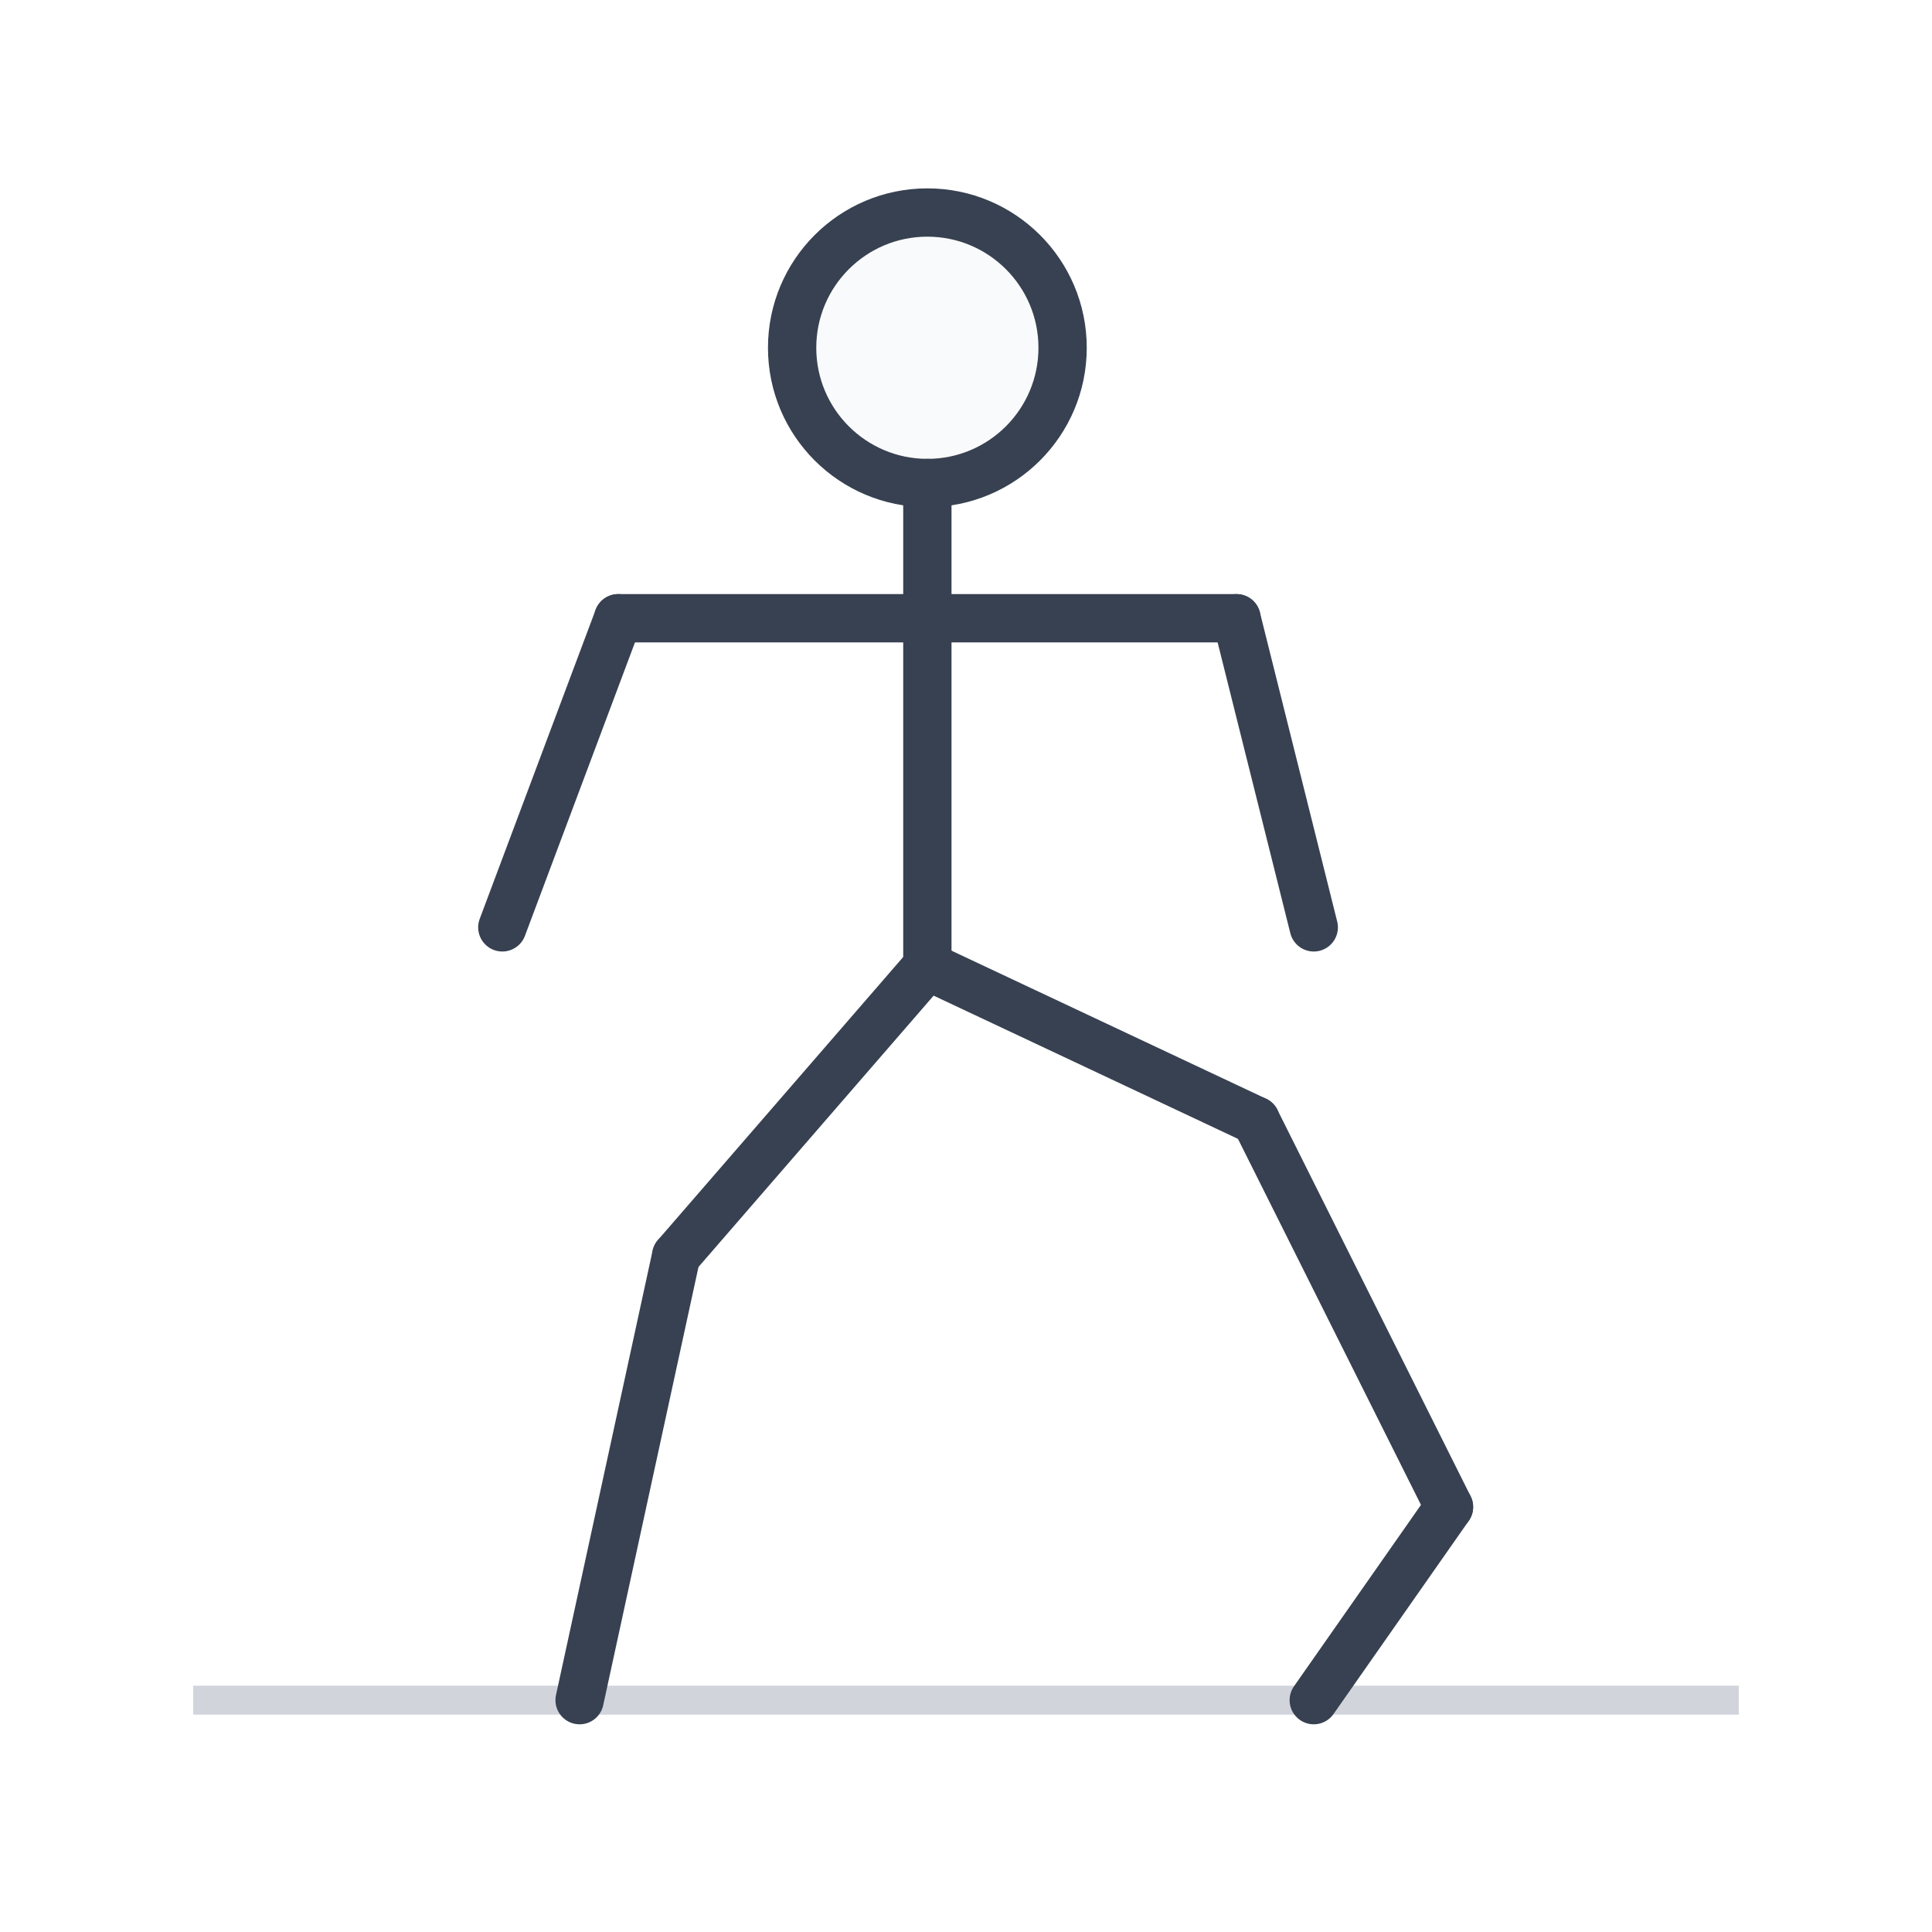
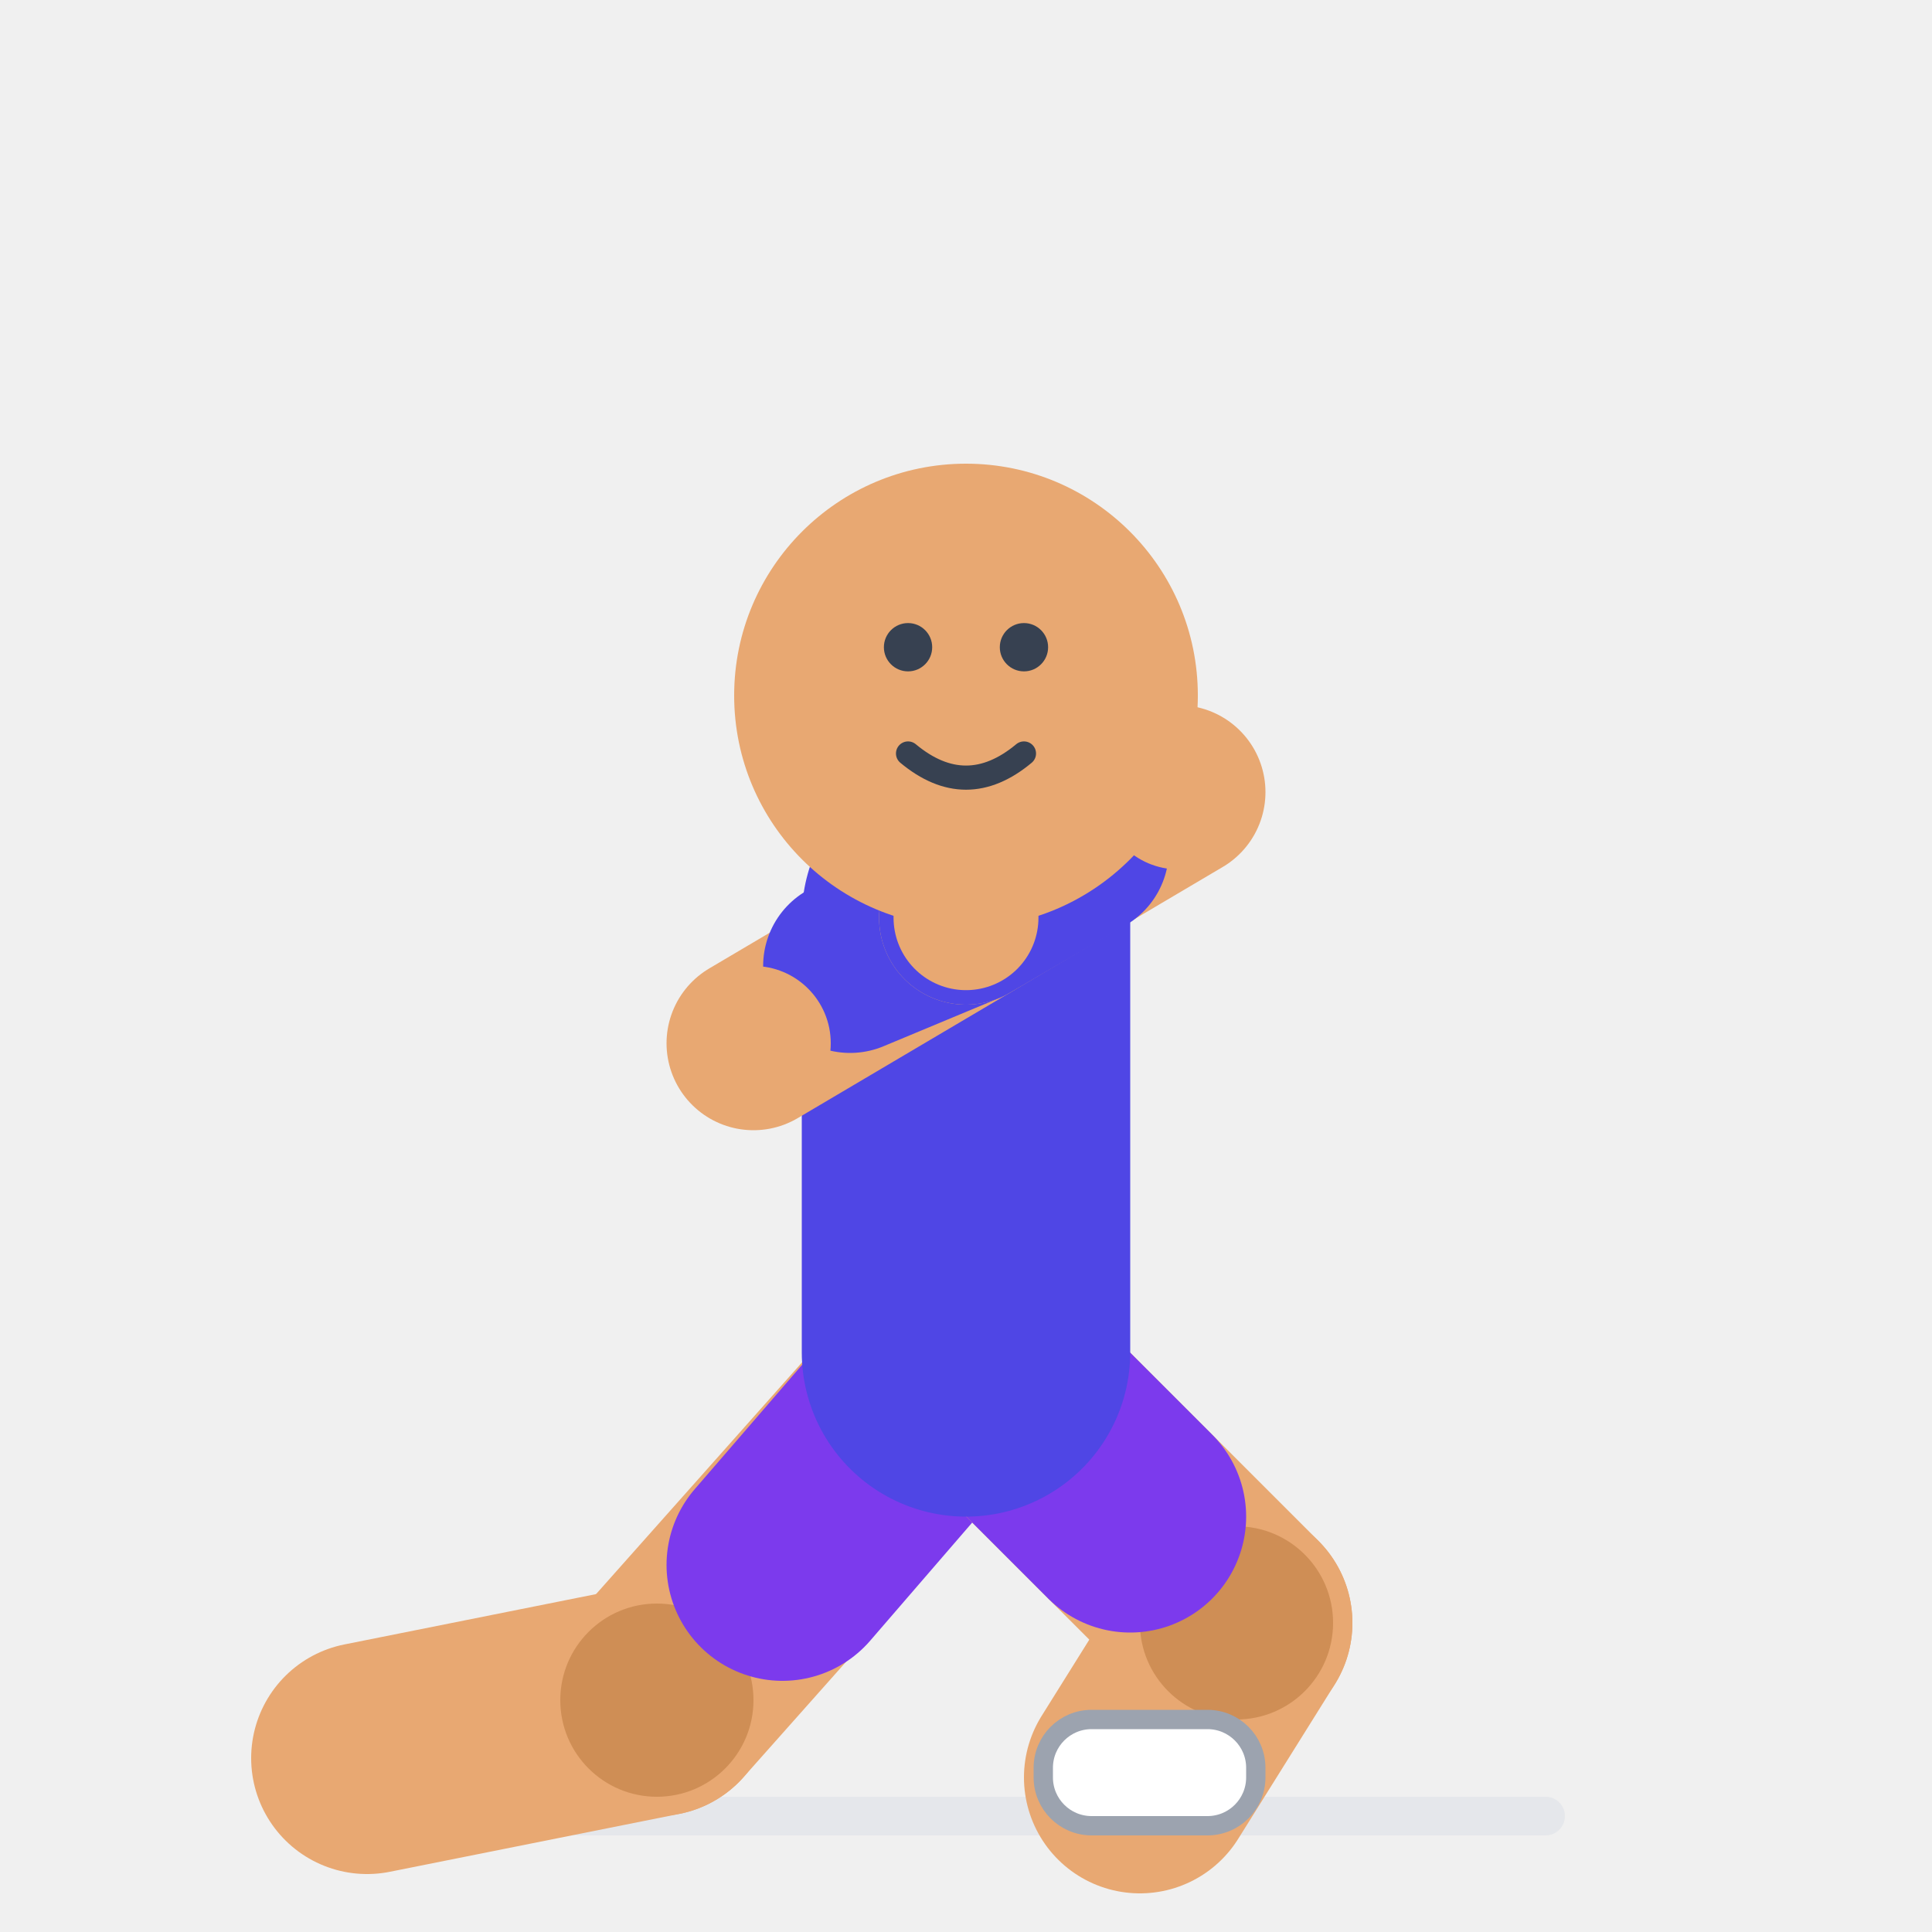
- <svg xmlns="http://www.w3.org/2000/svg" viewBox="0 0 100 100" width="100" height="100">
-   <rect width="100" height="100" fill="white" />
-   <line x1="10" y1="88" x2="90" y2="88" stroke="#d1d5db" stroke-width="1.5" />
-   <circle cx="48" cy="18" r="7" fill="#f9fafb" stroke="#374151" stroke-width="2.5" />
-   <line x1="48" y1="25" x2="48" y2="50" stroke="#374151" stroke-width="2.5" stroke-linecap="round" />
-   <line x1="32" y1="32" x2="64" y2="32" stroke="#374151" stroke-width="2.5" stroke-linecap="round" />
-   <line x1="32" y1="32" x2="26" y2="48" stroke="#374151" stroke-width="2.5" stroke-linecap="round" />
-   <line x1="64" y1="32" x2="68" y2="48" stroke="#374151" stroke-width="2.5" stroke-linecap="round" />
-   <line x1="48" y1="50" x2="35" y2="65" stroke="#374151" stroke-width="2.5" stroke-linecap="round" />
-   <line x1="48" y1="50" x2="65" y2="58" stroke="#374151" stroke-width="2.5" stroke-linecap="round" />
-   <line x1="35" y1="65" x2="30" y2="88" stroke="#374151" stroke-width="2.5" stroke-linecap="round" />
-   <line x1="65" y1="58" x2="75" y2="78" stroke="#374151" stroke-width="2.5" stroke-linecap="round" />
-   <line x1="75" y1="78" x2="68" y2="88" stroke="#374151" stroke-width="2.5" stroke-linecap="round" />
+ <svg xmlns="http://www.w3.org/2000/svg" viewBox="0 0 200 200" width="200" height="200">
+   <line x1="40" y1="188" x2="160" y2="188" stroke="#E5E7EB" stroke-width="4" stroke-linecap="round" />
+   <line x1="100" y1="140" x2="68" y2="176" stroke="#E8A872" stroke-width="24" stroke-linecap="round" />
+   <line x1="68" y1="176" x2="38" y2="182" stroke="#E8A872" stroke-width="24" stroke-linecap="round" />
+   <circle cx="68" cy="176" r="10" fill="#CF8E55" />
+   <line x1="100" y1="140" x2="81" y2="162" stroke="#7C3AED" stroke-width="24" stroke-linecap="round" />
+   <line x1="100" y1="140" x2="128" y2="168" stroke="#E8A872" stroke-width="24" stroke-linecap="round" />
+   <line x1="128" y1="168" x2="118" y2="184" stroke="#E8A872" stroke-width="24" stroke-linecap="round" />
+   <circle cx="128" cy="168" r="10" fill="#CF8E55" />
+   <line x1="100" y1="140" x2="117" y2="157" stroke="#7C3AED" stroke-width="24" stroke-linecap="round" />
+   <rect x="108" y="178" width="22" height="11" rx="5" fill="#FFFFFF" stroke="#9CA3AF" stroke-width="2" />
+   <line x1="100" y1="140" x2="100" y2="95" stroke="#4F46E5" stroke-width="34" stroke-linecap="round" />
+   <line x1="100" y1="95" x2="78" y2="108" stroke="#E8A872" stroke-width="18" stroke-linecap="round" />
+   <line x1="100" y1="95" x2="88" y2="100" stroke="#4F46E5" stroke-width="18" stroke-linecap="round" />
+   <circle cx="78" cy="108" r="8" fill="#E8A872" />
+   <line x1="100" y1="95" x2="122" y2="82" stroke="#E8A872" stroke-width="18" stroke-linecap="round" />
+   <line x1="100" y1="95" x2="112" y2="88" stroke="#4F46E5" stroke-width="18" stroke-linecap="round" />
+   <circle cx="122" cy="82" r="8" fill="#E8A872" />
+   <line x1="100" y1="95" x2="100" y2="86" stroke="#E8A872" stroke-width="15" stroke-linecap="round" />
+   <circle cx="100" cy="72" r="24" fill="#E8A872" />
+   <circle cx="94" cy="67" r="2.5" fill="#374151" />
+   <circle cx="106" cy="67" r="2.5" fill="#374151" />
+   <path d="M94,78 Q100,83 106,78" stroke="#374151" stroke-width="2.5" fill="none" stroke-linecap="round" />
</svg>
